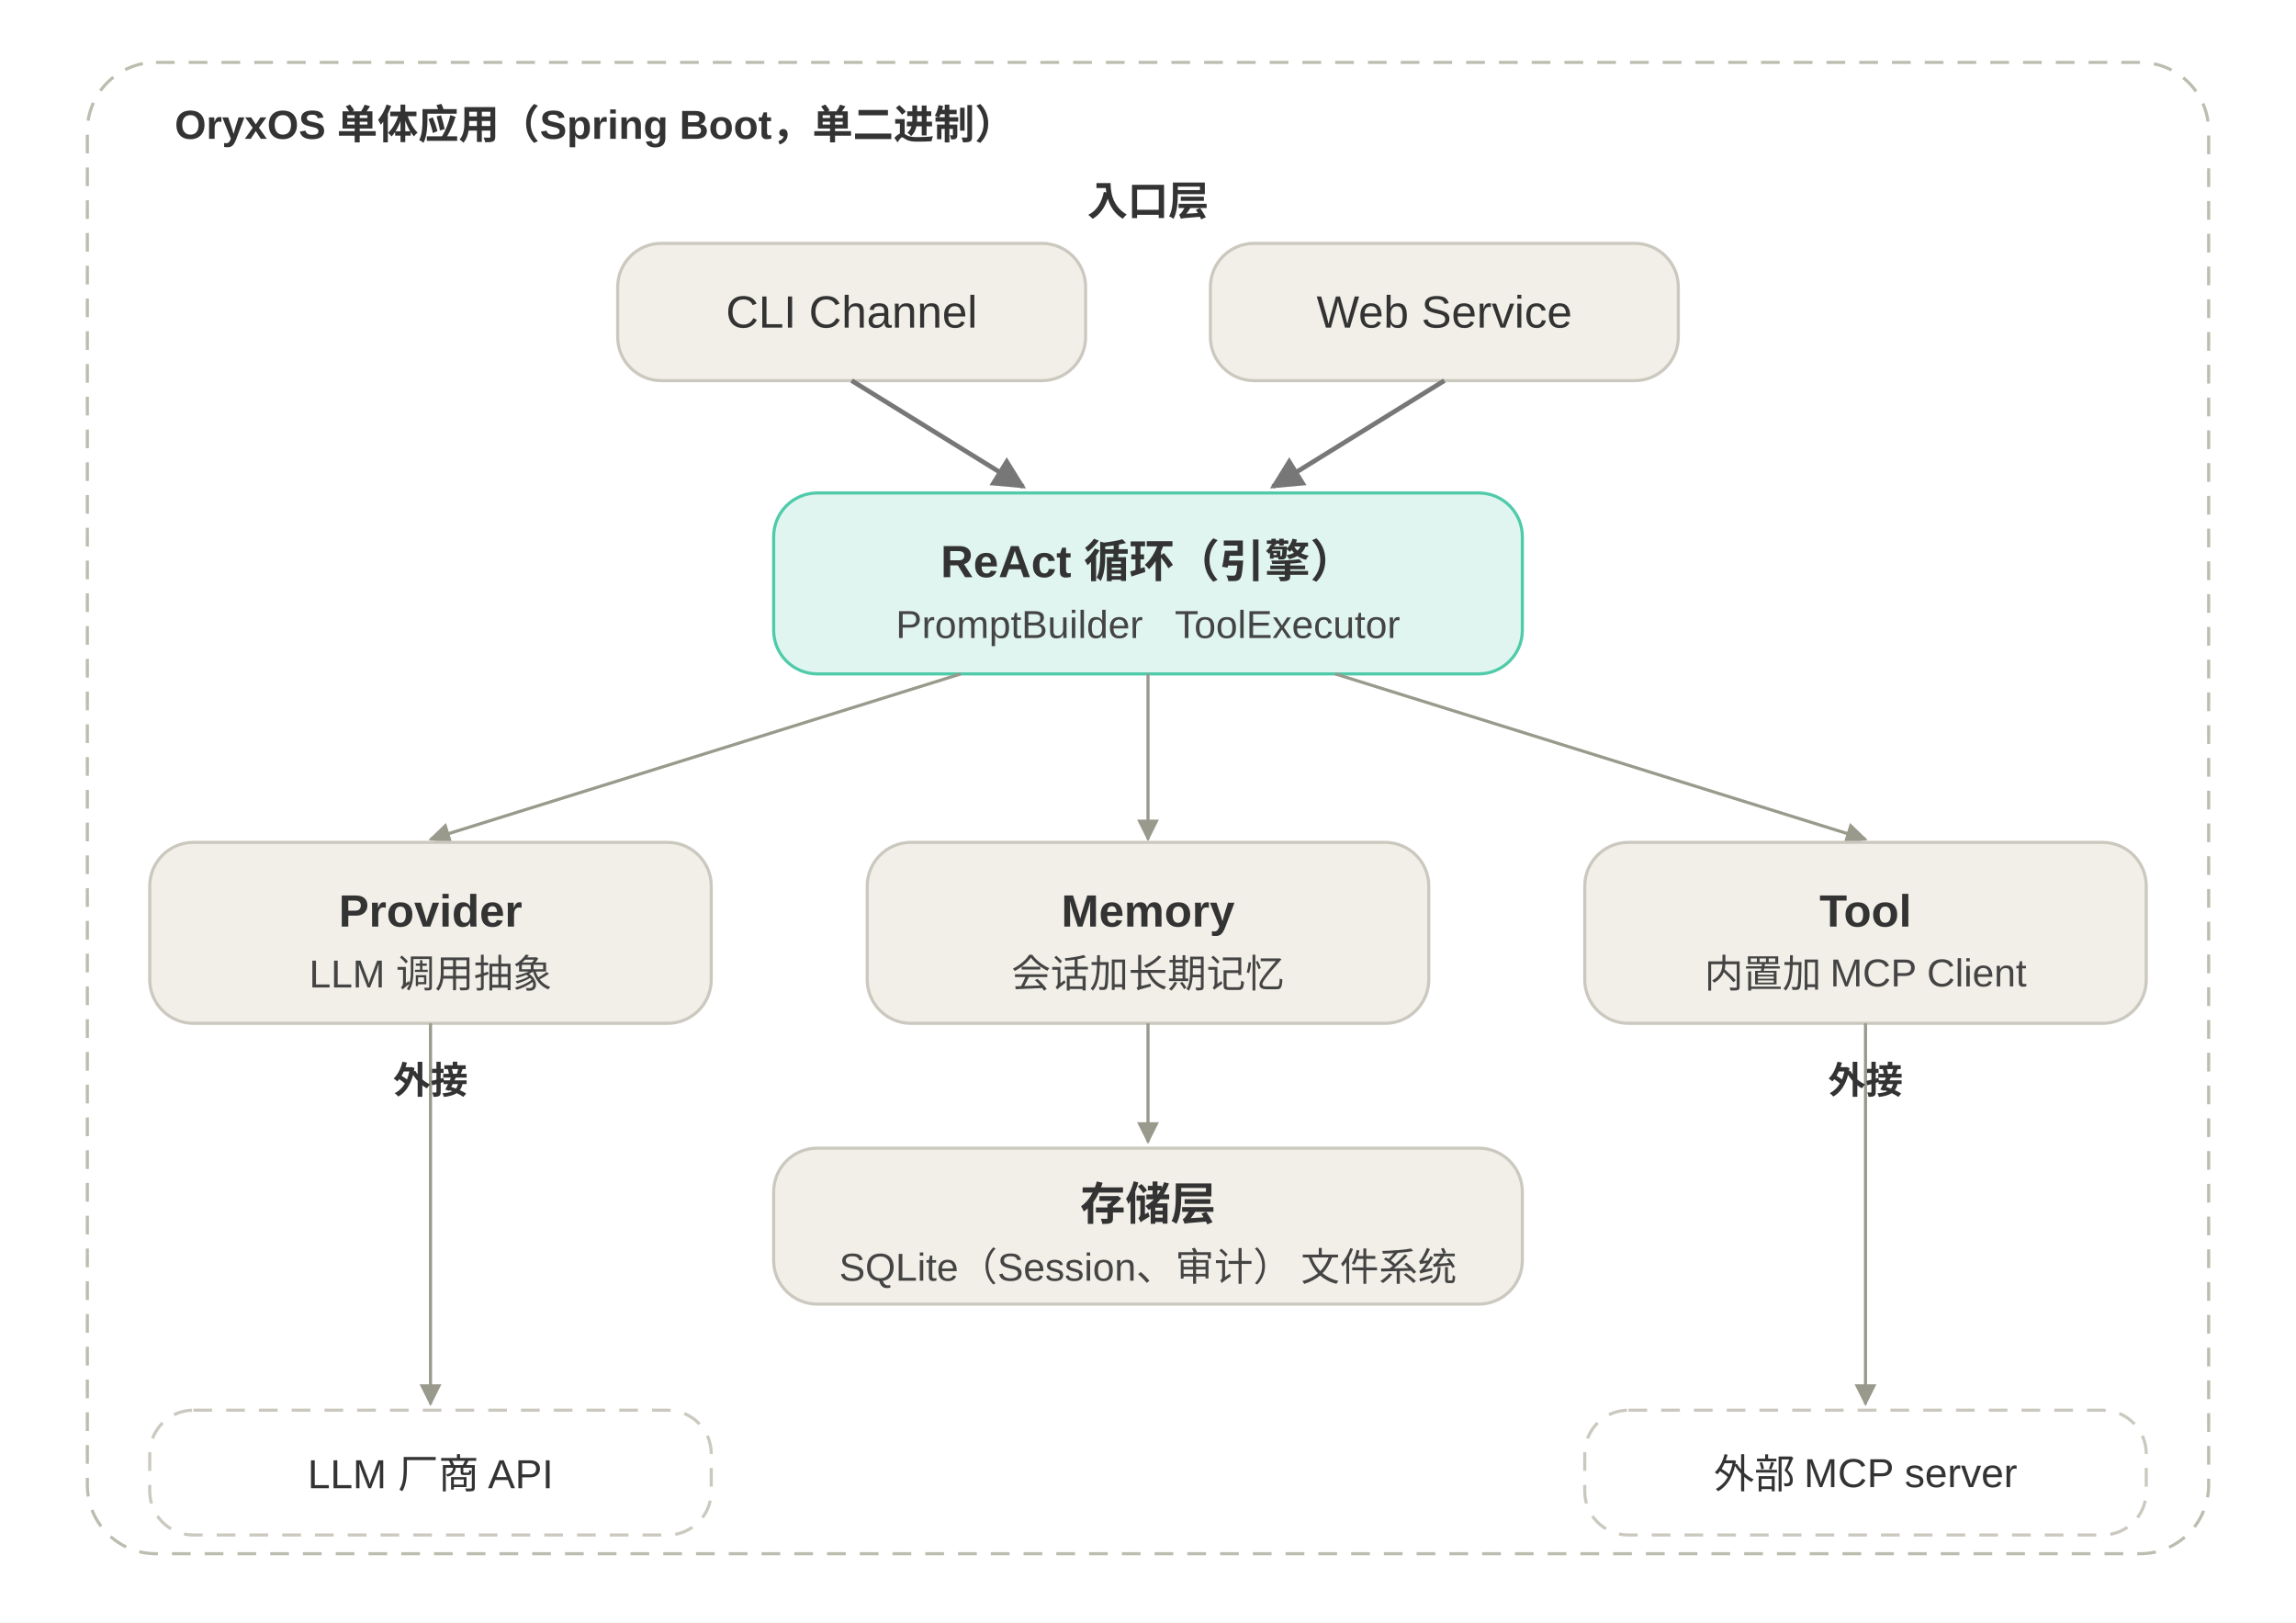
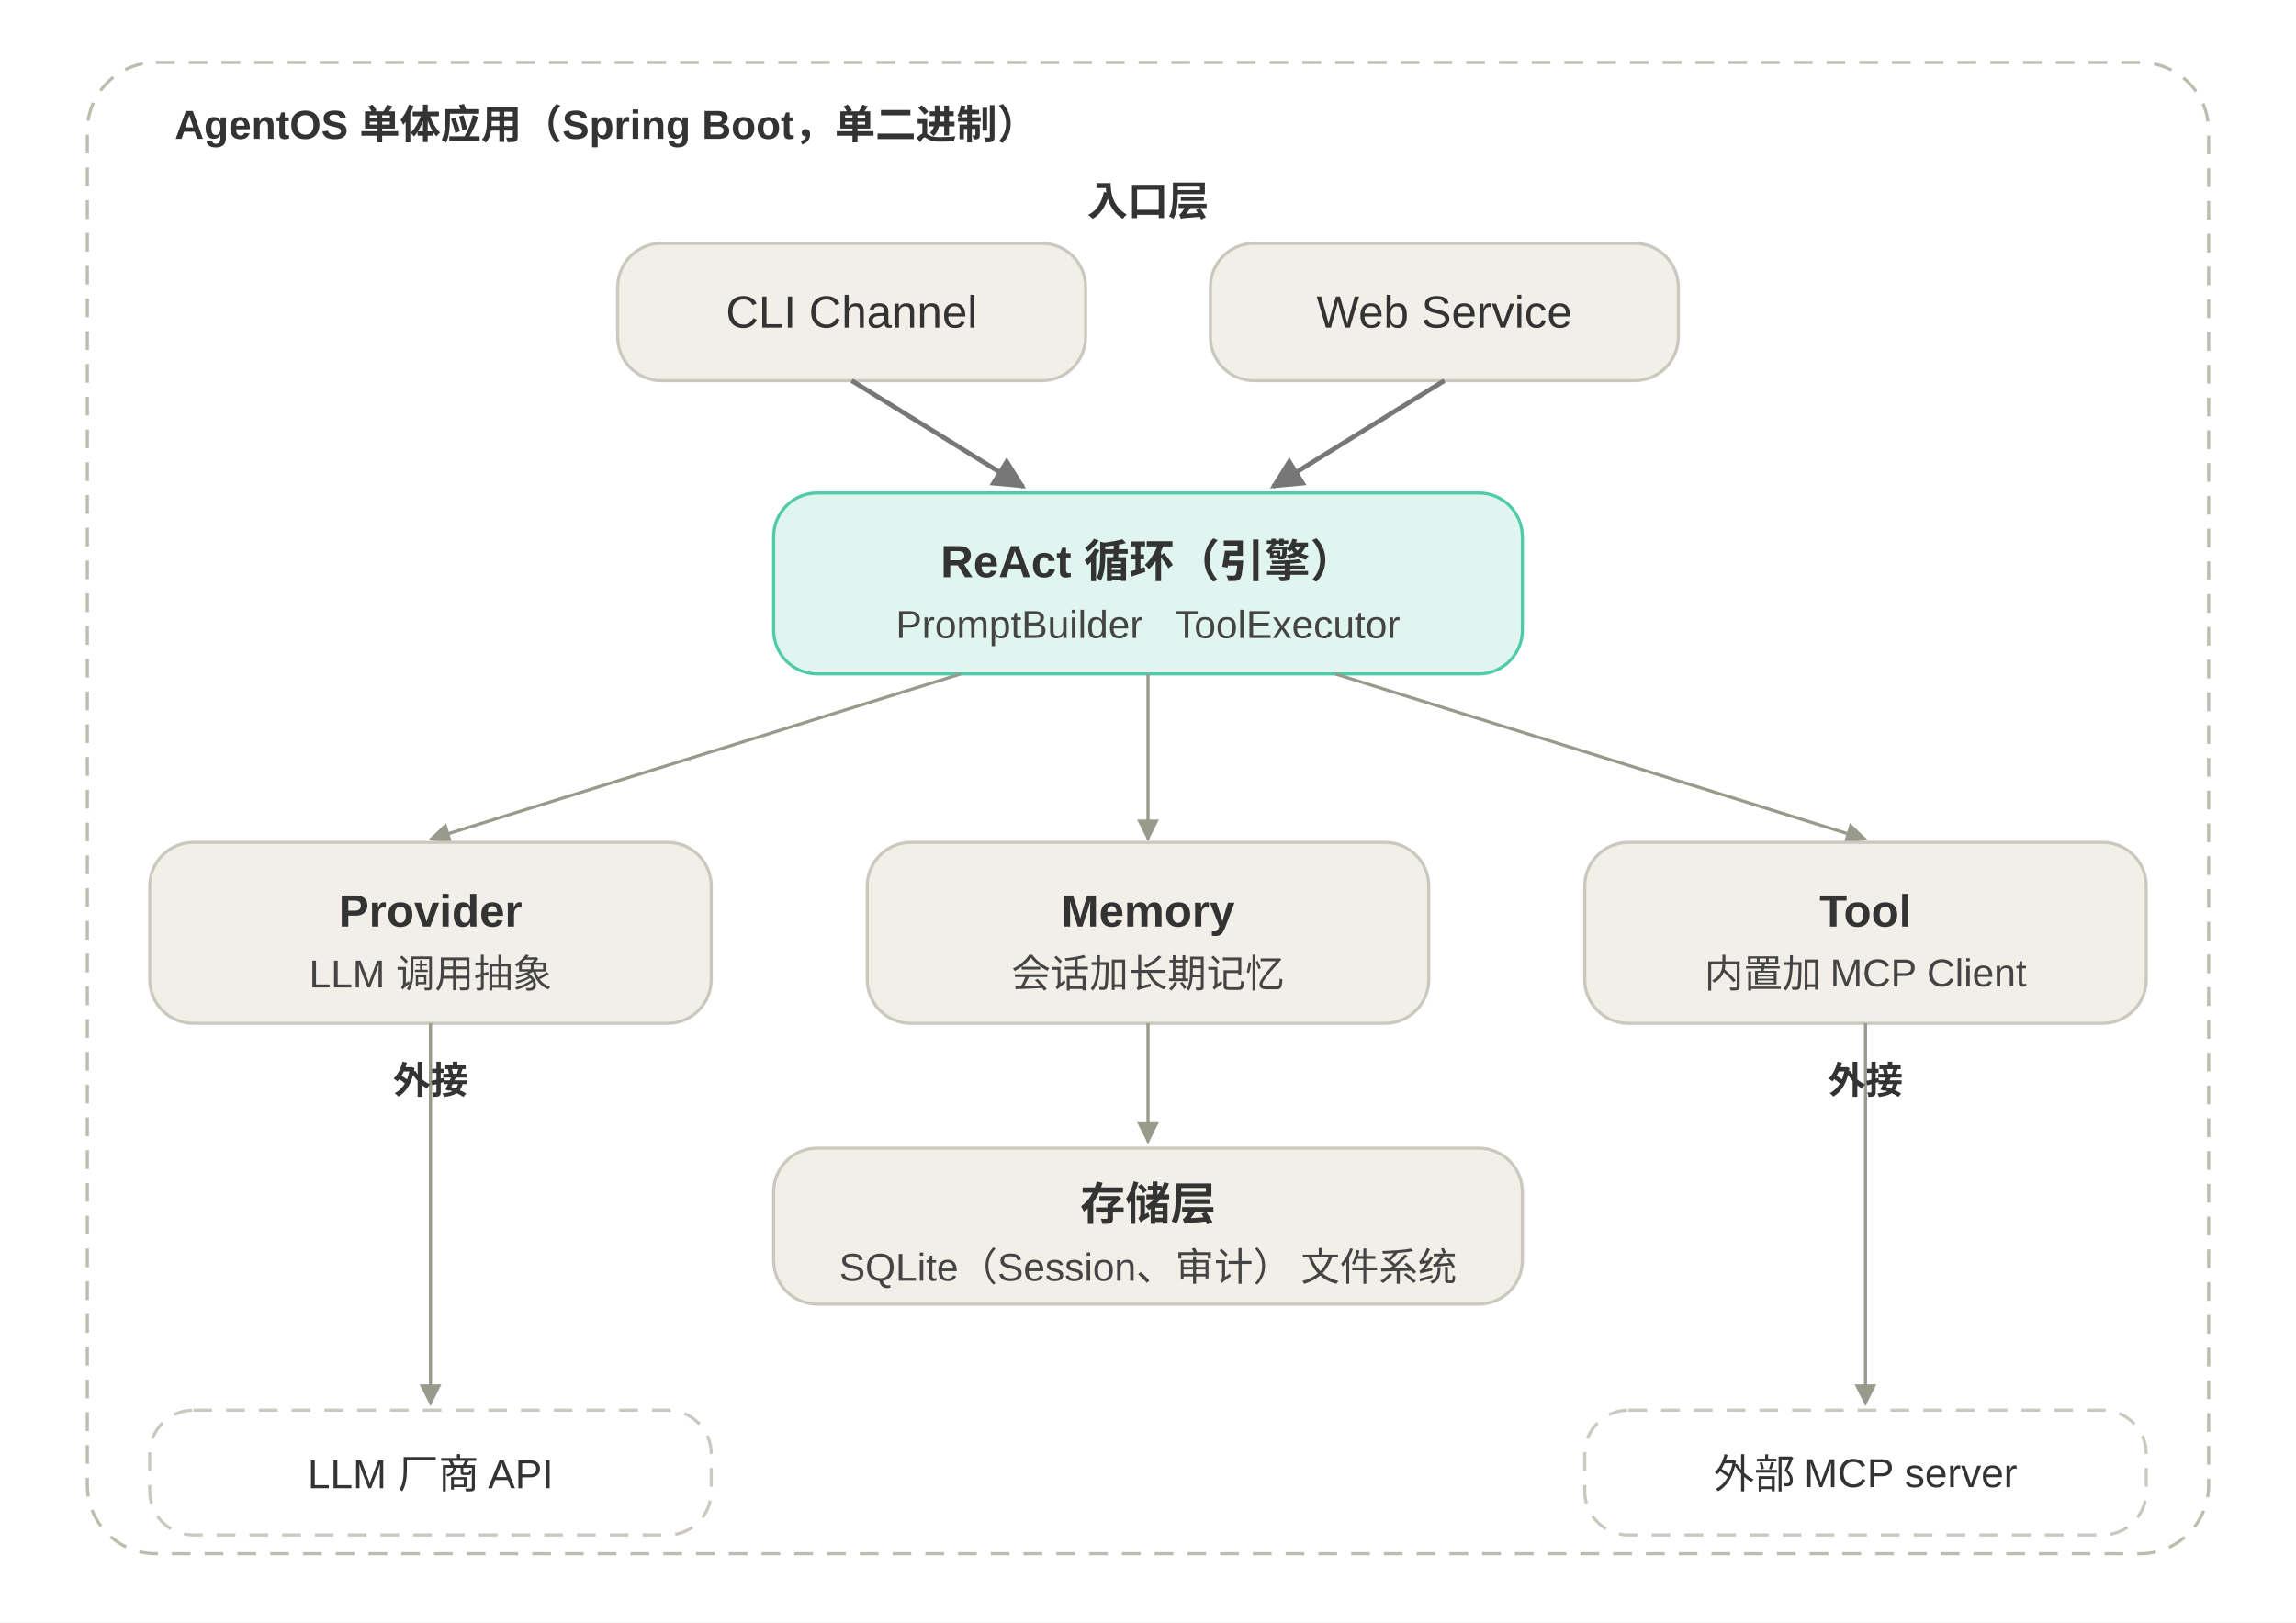
<svg xmlns="http://www.w3.org/2000/svg" width="1472" height="1040" viewBox="0 0 1472 1040" role="img" aria-labelledby="title desc">
  <defs>
    <marker id="arrow" viewBox="0 0 10 10" refX="9" refY="5" markerWidth="7" markerHeight="7" orient="auto-start-reverse">
      <path d="M 0 0 L 10 5 L 0 10 z" fill="context-stroke" />
    </marker>
  </defs>
  <g font-family="Arial, PingFang SC, Microsoft YaHei, sans-serif">
    <rect x="0" y="0" width="1472" height="1040" rx="0" fill="#ffffff" stroke="none" stroke-width="0" />
    <rect x="56" y="40" width="1360" height="956" rx="44" fill="none" stroke="#bcbcaf" stroke-width="2" stroke-dasharray="12 9" />
-     <text x="112" y="89" xml:space="preserve" font-size="26" fill="#333333" text-anchor="start" font-weight="700">OryxOS 单体应用（Spring Boot，单二进制）</text>
+     <text x="112" y="89" xml:space="preserve" font-size="26" fill="#333333" text-anchor="start" font-weight="700">AgentOS 单体应用（Spring Boot，单二进制）</text>
    <text x="736" y="138" xml:space="preserve" font-size="26" fill="#333333" text-anchor="middle" font-weight="700">入口层</text>
    <rect x="396" y="156" width="300" height="88" rx="28" fill="#f1efe7" stroke="#cbc9bf" stroke-width="2" />
    <text x="546.0" y="210.0" xml:space="preserve" font-size="29" fill="#333333" text-anchor="middle" font-weight="400">CLI Channel</text>
    <rect x="776" y="156" width="300" height="88" rx="28" fill="#f1efe7" stroke="#cbc9bf" stroke-width="2" />
    <text x="926.0" y="210.0" xml:space="preserve" font-size="29" fill="#333333" text-anchor="middle" font-weight="400">Web Service</text>
    <path d="M 546,244 L 656,312" fill="none" stroke="#777777" stroke-width="3" stroke-linejoin="round" marker-end="url(#arrow)" />
    <path d="M 926,244 L 816,312" fill="none" stroke="#777777" stroke-width="3" stroke-linejoin="round" marker-end="url(#arrow)" />
    <rect x="496" y="316" width="480" height="116" rx="28" fill="#e0f5ef" stroke="#50cbaa" stroke-width="2" />
    <text x="736.0" y="370.0" xml:space="preserve" font-size="29" fill="#333333" text-anchor="middle" font-weight="700">ReAct 循环（引擎）</text>
    <text x="736.0" y="409.0" xml:space="preserve" font-size="25" fill="#444444" text-anchor="middle" font-weight="400">PromptBuilder   ToolExecutor</text>
    <path d="M 616,432 L 276,538" fill="none" stroke="#99998c" stroke-width="2" stroke-linejoin="round" marker-end="url(#arrow)" />
    <rect x="96" y="540" width="360" height="116" rx="28" fill="#f1efe7" stroke="#cbc9bf" stroke-width="2" />
    <text x="276.0" y="594.0" xml:space="preserve" font-size="29" fill="#333333" text-anchor="middle" font-weight="700">Provider</text>
    <text x="276.0" y="633.0" xml:space="preserve" font-size="25" fill="#444444" text-anchor="middle" font-weight="400">LLM 调用抽象</text>
    <path d="M 736,432 L 736,538" fill="none" stroke="#99998c" stroke-width="2" stroke-linejoin="round" marker-end="url(#arrow)" />
    <rect x="556" y="540" width="360" height="116" rx="28" fill="#f1efe7" stroke="#cbc9bf" stroke-width="2" />
    <text x="736.0" y="594.0" xml:space="preserve" font-size="29" fill="#333333" text-anchor="middle" font-weight="700">Memory</text>
    <text x="736.0" y="633.0" xml:space="preserve" font-size="25" fill="#444444" text-anchor="middle" font-weight="400">会话加长期记忆</text>
    <path d="M 856,432 L 1196,538" fill="none" stroke="#99998c" stroke-width="2" stroke-linejoin="round" marker-end="url(#arrow)" />
    <rect x="1016" y="540" width="360" height="116" rx="28" fill="#f1efe7" stroke="#cbc9bf" stroke-width="2" />
    <text x="1196.0" y="594.0" xml:space="preserve" font-size="29" fill="#333333" text-anchor="middle" font-weight="700">Tool</text>
    <text x="1196.0" y="633.0" xml:space="preserve" font-size="25" fill="#444444" text-anchor="middle" font-weight="400">内置加 MCP Client</text>
    <path d="M 736,656 L 736,732" fill="none" stroke="#99998c" stroke-width="2" stroke-linejoin="round" marker-end="url(#arrow)" />
    <rect x="496" y="736" width="480" height="100" rx="28" fill="#f1efe7" stroke="#cbc9bf" stroke-width="2" />
    <text x="736.0" y="782.0" xml:space="preserve" font-size="29" fill="#333333" text-anchor="middle" font-weight="700">存储层</text>
    <text x="736.0" y="821.0" xml:space="preserve" font-size="25" fill="#444444" text-anchor="middle" font-weight="400">SQLite（Session、审计） 文件系统</text>
    <path d="M 276,656 L 276,900" fill="none" stroke="#99998c" stroke-width="2" stroke-linejoin="round" marker-end="url(#arrow)" />
    <text x="276" y="701" xml:space="preserve" font-size="24" fill="#333333" text-anchor="middle" font-weight="700">外接</text>
    <rect x="96" y="904" width="360" height="80" rx="28" fill="none" stroke="#cbc9bf" stroke-width="2" stroke-dasharray="12 9" />
    <text x="276.0" y="954.0" xml:space="preserve" font-size="26" fill="#333333" text-anchor="middle" font-weight="400">LLM 厂商 API</text>
    <path d="M 1196,656 L 1196,900" fill="none" stroke="#99998c" stroke-width="2" stroke-linejoin="round" marker-end="url(#arrow)" />
    <text x="1196" y="701" xml:space="preserve" font-size="24" fill="#333333" text-anchor="middle" font-weight="700">外接</text>
    <rect x="1016" y="904" width="360" height="80" rx="28" fill="none" stroke="#cbc9bf" stroke-width="2" stroke-dasharray="12 9" />
    <text x="1196.0" y="954.0" xml:space="preserve" font-size="26" fill="#333333" text-anchor="middle" font-weight="400">外部 MCP server</text>
  </g>
</svg>
